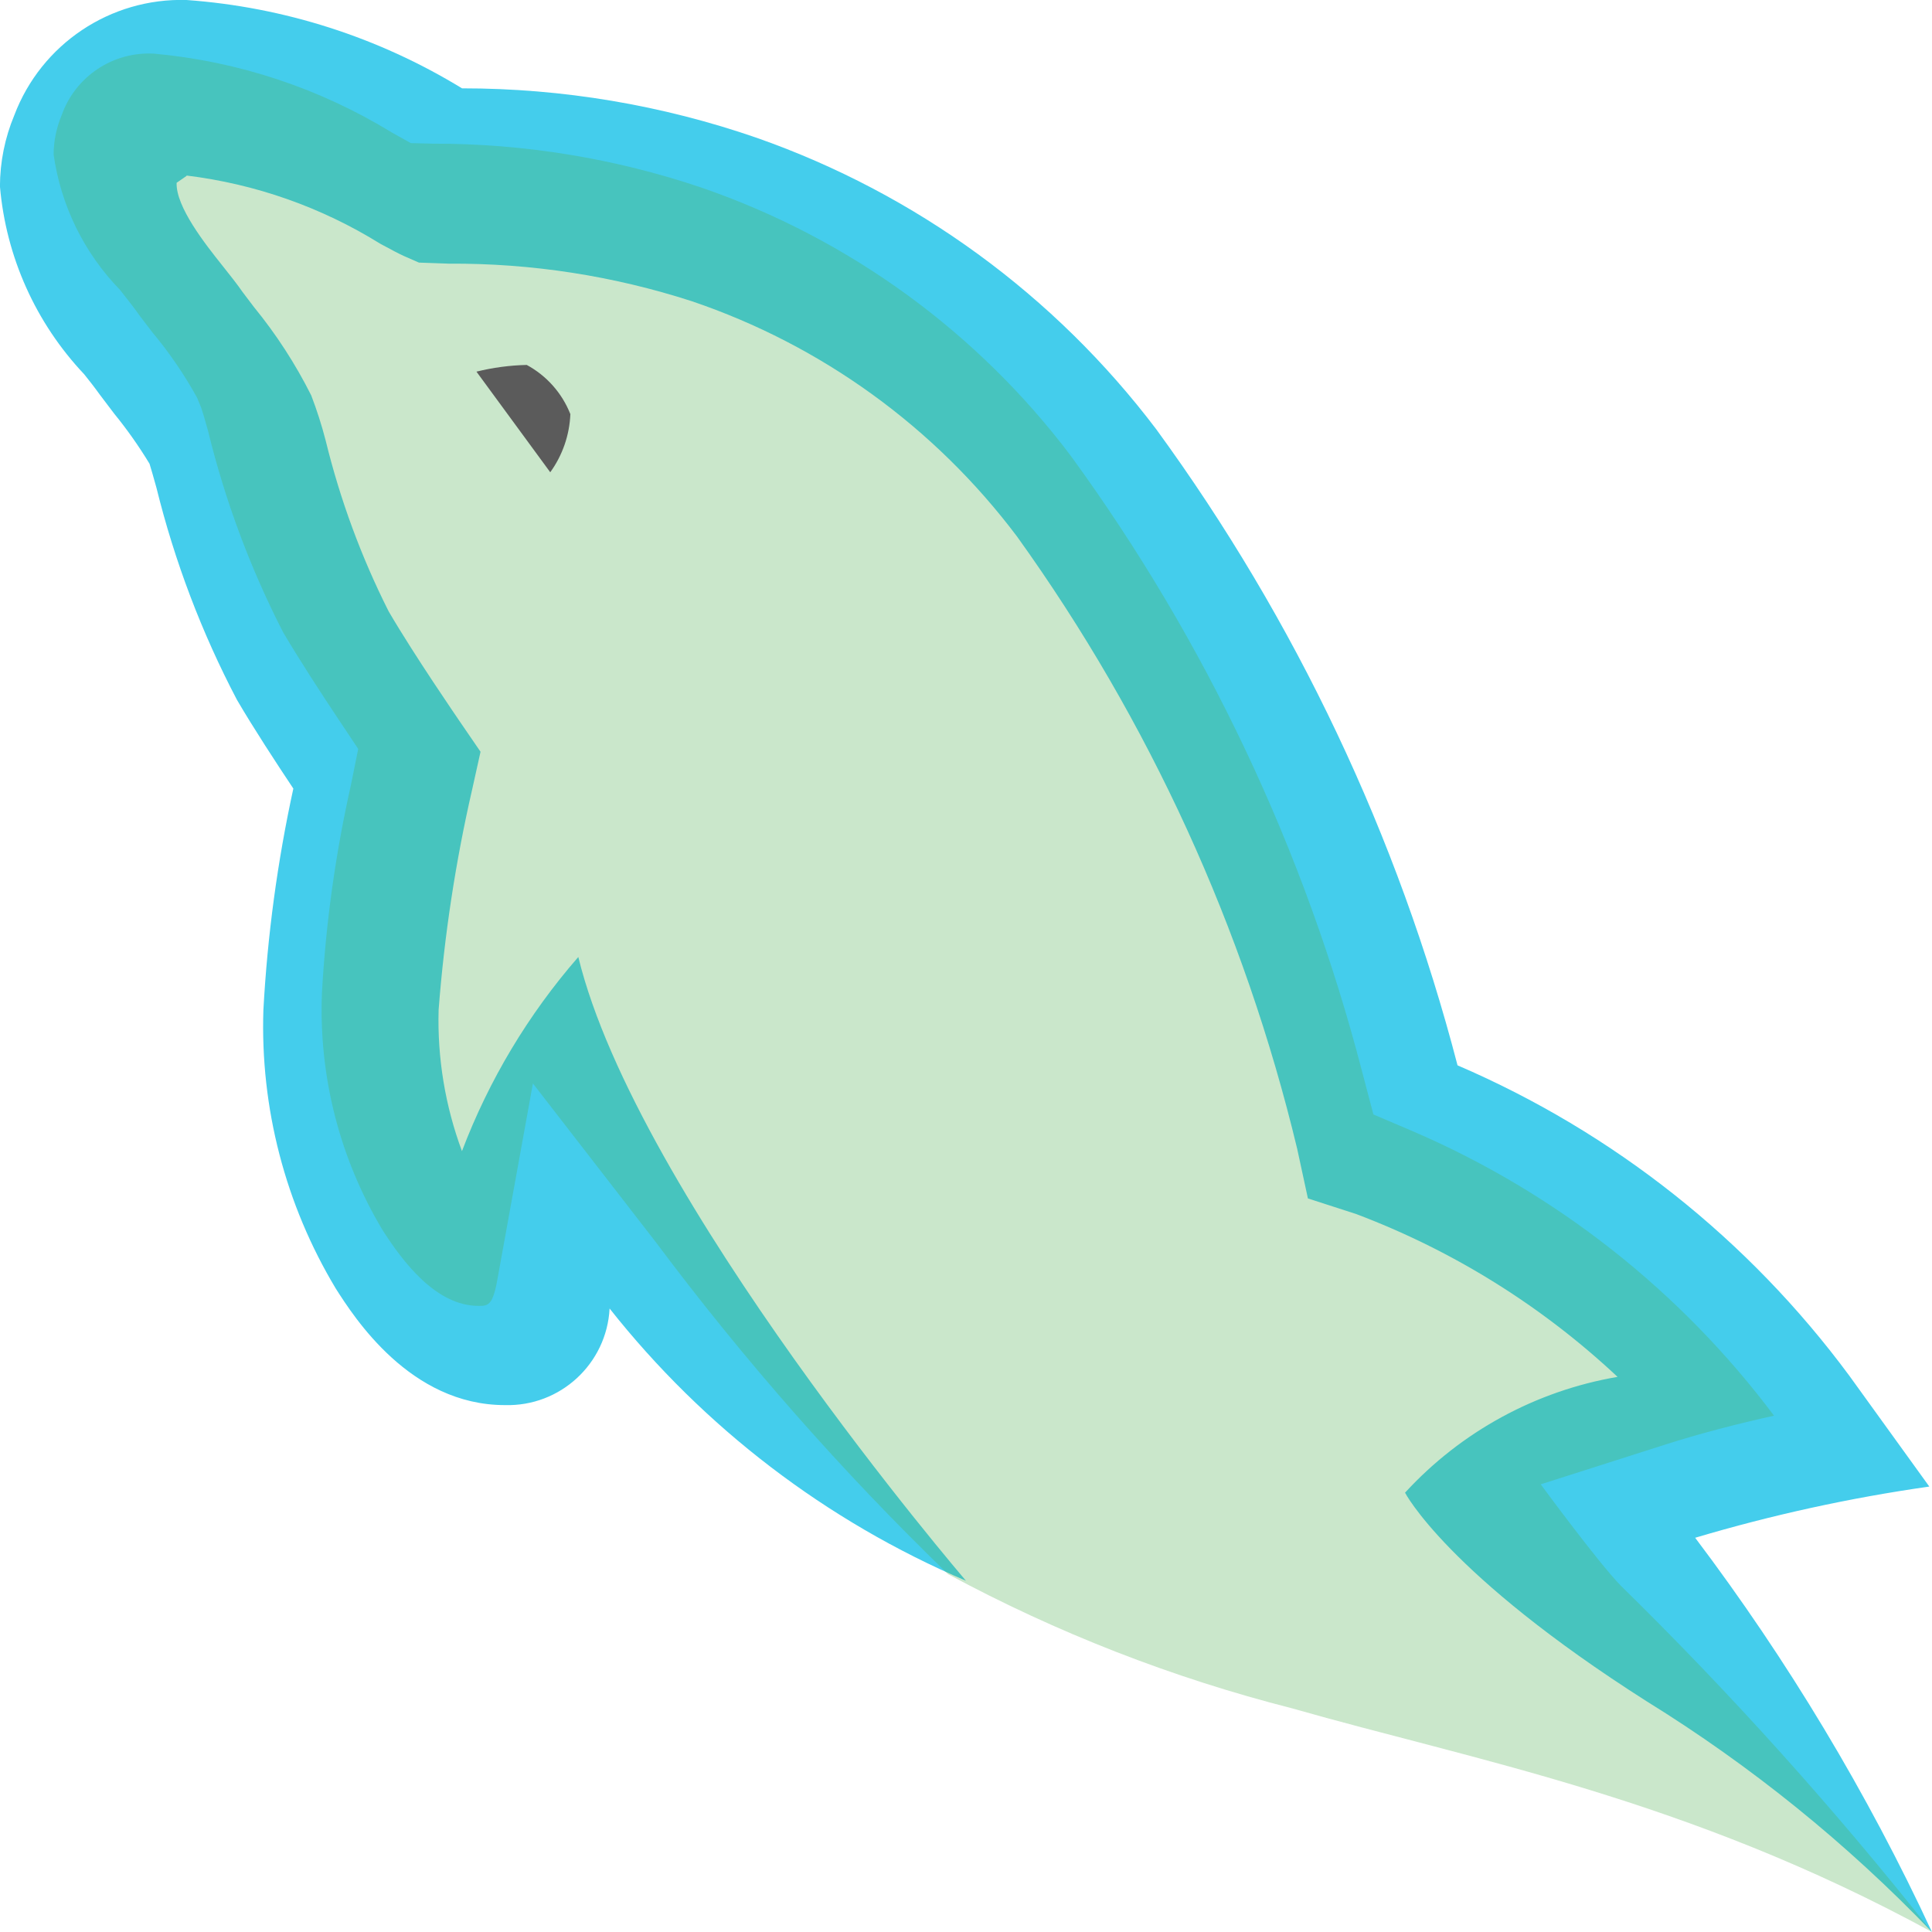
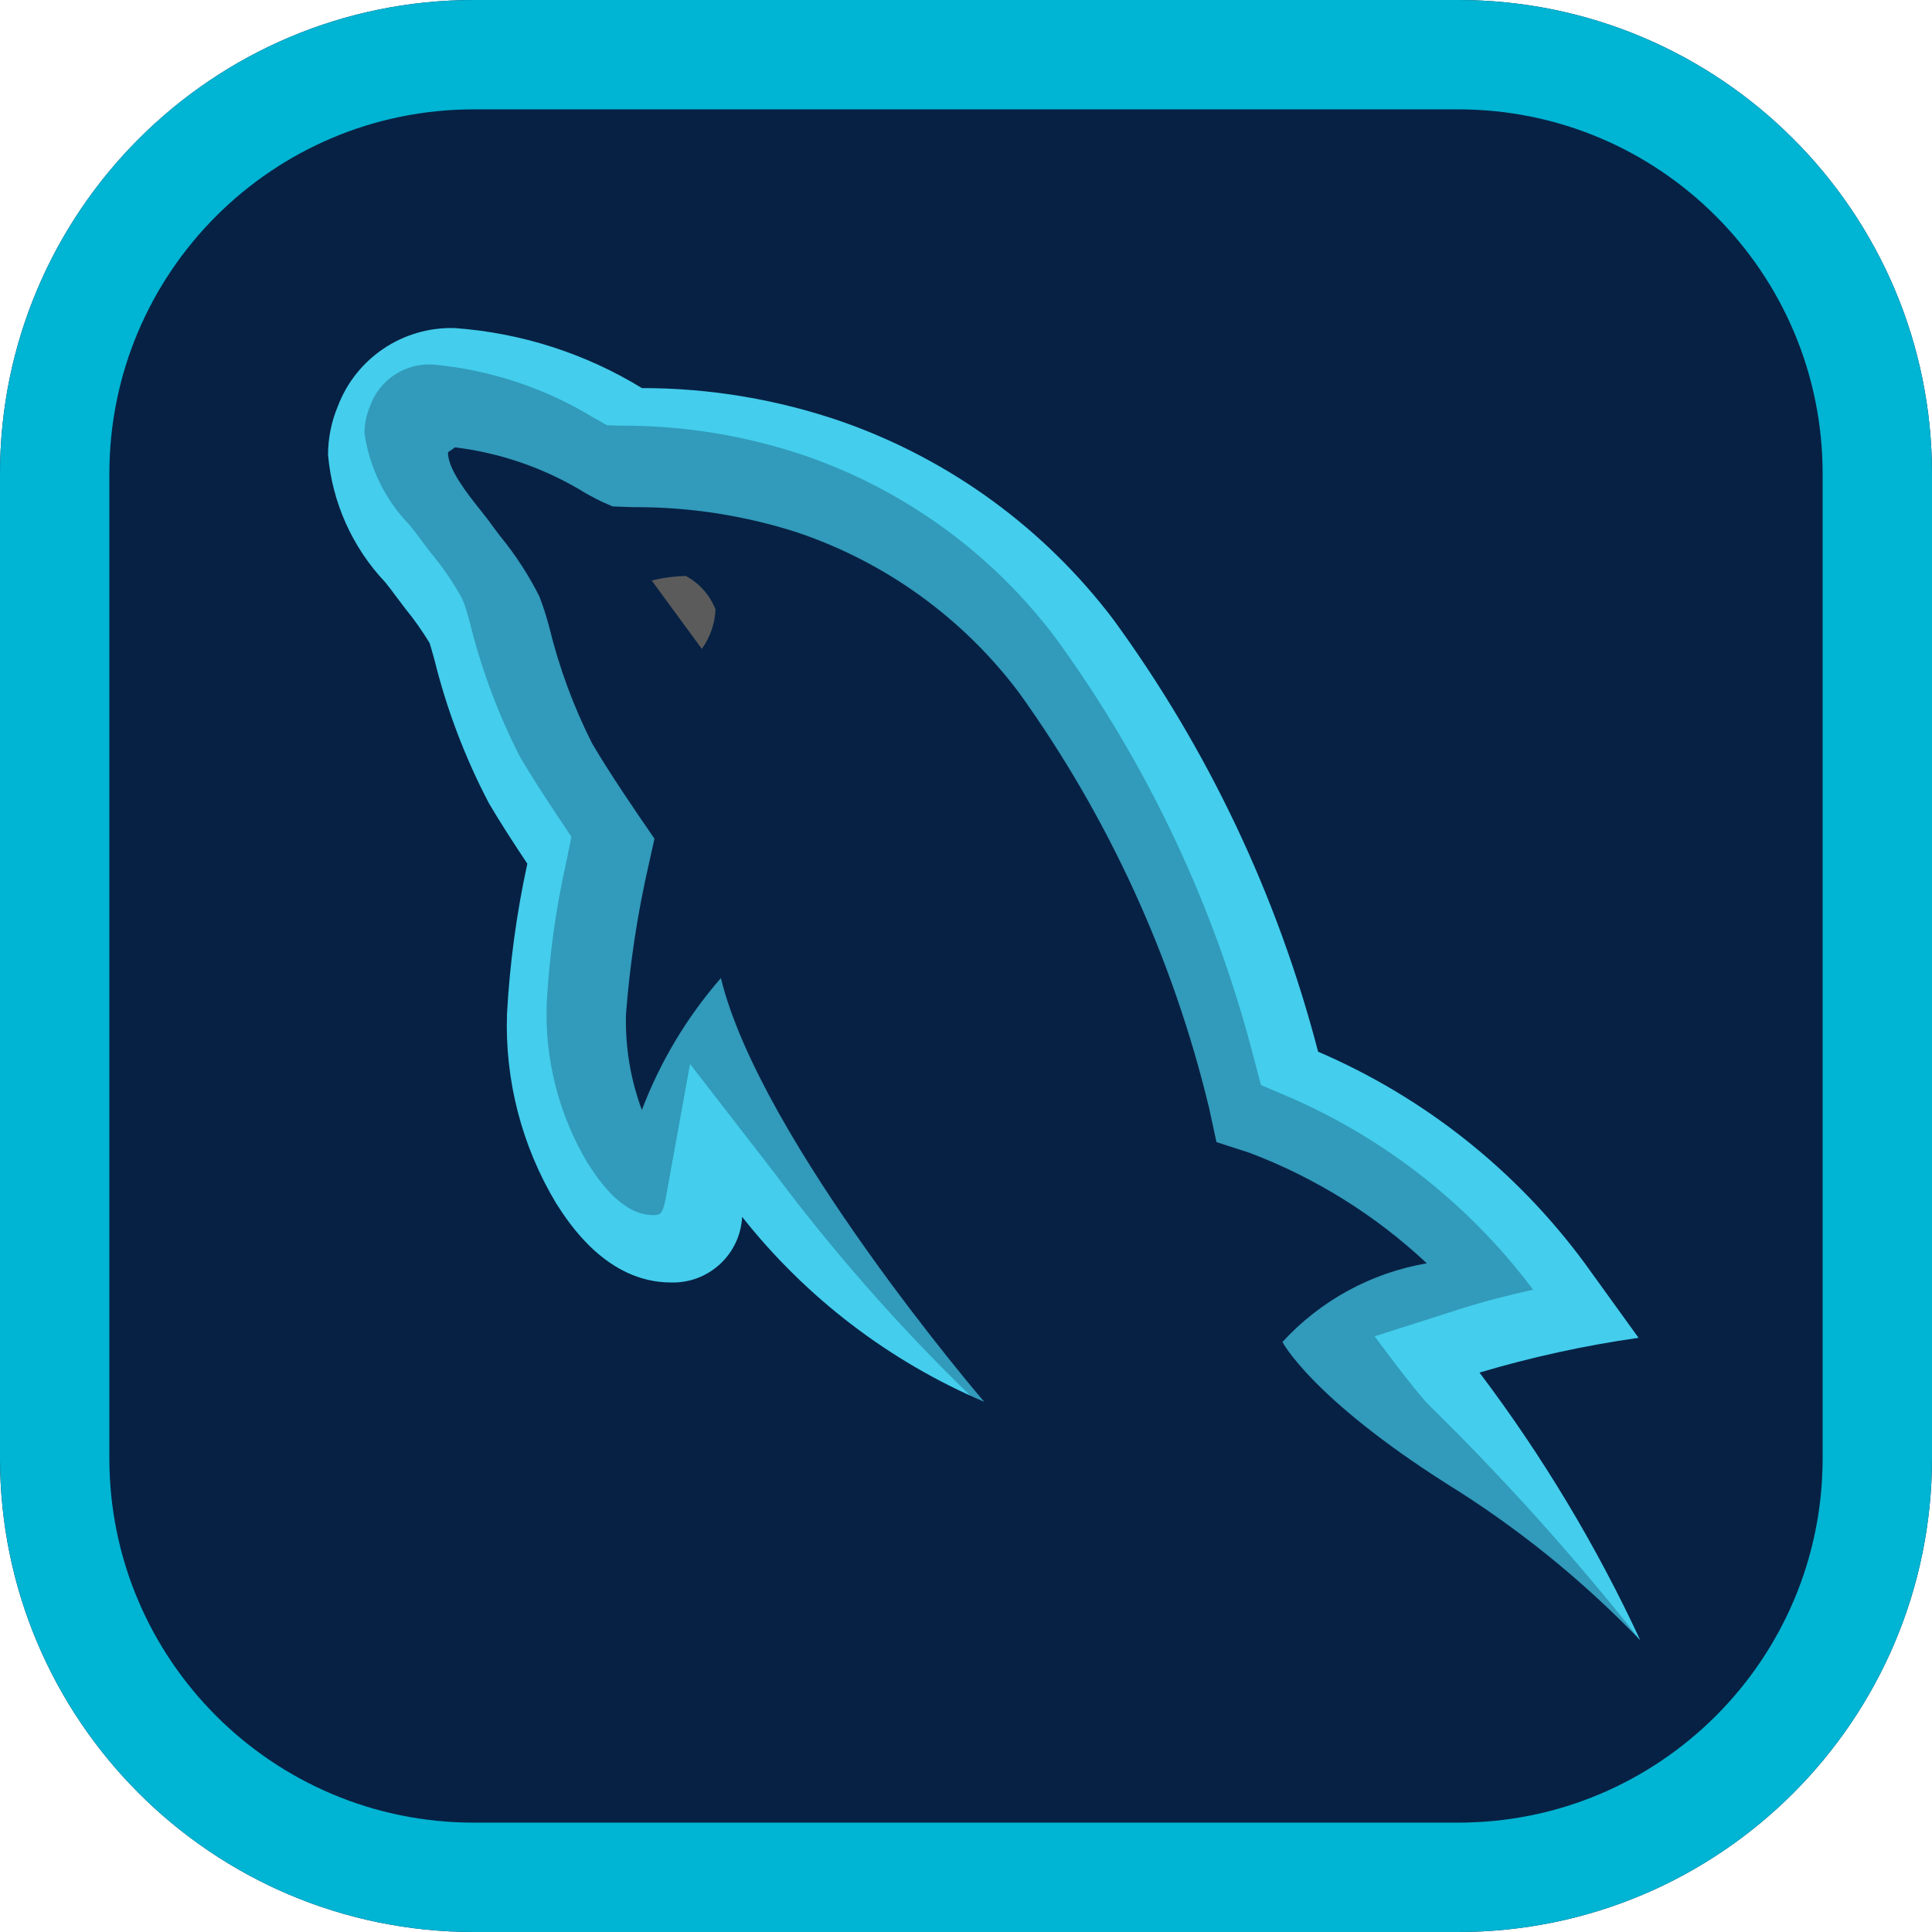
- <svg xmlns="http://www.w3.org/2000/svg" width="35.999" height="36" viewBox="0 0 35.999 36">
-   <path d="M37,37a27.185,27.185,0,0,0-5.318-4.3c-3.721-2.368-4.5-3.886-4.5-3.886a6.97,6.97,0,0,1,3.96-2.158,14.735,14.735,0,0,0-4.87-3.034l-.9-.291-.2-.925A32.6,32.6,0,0,0,19.954,11a12.669,12.669,0,0,0-6.061-4.387,14.4,14.4,0,0,0-4.526-.7l-.56-.02-.283-.124c-.08-.036-.231-.115-.437-.227a8.875,8.875,0,0,0-3.61-1.271l0,.007-.185.128c-.016.45.542,1.152.841,1.528.154.193.29.365.393.514l.206.272A8.924,8.924,0,0,1,6.8,8.367a7.775,7.775,0,0,1,.27.844,14.955,14.955,0,0,0,1.173,3.181c.483.828,1.306,2.021,1.312,2.032l.4.584-.154.694a27.83,27.83,0,0,0-.627,4.115,6.994,6.994,0,0,0,.435,2.633,11.976,11.976,0,0,1,2.168-3.618C12.863,23.3,19,30.455,19,30.455a16.921,16.921,0,0,1-6.64-5.073,1.9,1.9,0,0,1-1.951,1.8c-1.766,0-2.81-1.636-3.152-2.173a9.473,9.473,0,0,1-1.348-5.191,25.961,25.961,0,0,1,.558-4.124c-.311-.466-.743-1.127-1.051-1.654a17.559,17.559,0,0,1-1.5-3.952c-.056-.2-.1-.357-.129-.447a8.2,8.2,0,0,0-.658-.933l-.265-.35c-.1-.139-.191-.255-.295-.385A5.821,5.821,0,0,1,1,4.474a3.46,3.46,0,0,1,.267-1.325A3.326,3.326,0,0,1,4.477,1,11.407,11.407,0,0,1,9.61,2.646a16.762,16.762,0,0,1,5.5.925A15.967,15.967,0,0,1,22.547,9,35.092,35.092,0,0,1,28.16,20.851a17.833,17.833,0,0,1,7.3,5.783L36.951,28.7a30.241,30.241,0,0,0-4.363.954A40.6,40.6,0,0,1,37,37Z" transform="translate(-1.001 -1)" fill="#44cdec" />
-   <path d="M29.71,28.658,32,27.927c.675-.217,1.39-.4,2.057-.548a16.634,16.634,0,0,0-6.715-5.293l-.75-.32-.208-.79A33.975,33.975,0,0,0,20.958,9.5a14.556,14.556,0,0,0-6.875-5,15.559,15.559,0,0,0-5.022-.823l-.405-.01-.357-.2A10.267,10.267,0,0,0,3.874,2,1.723,1.723,0,0,0,2.149,3.15,1.92,1.92,0,0,0,2,3.877,4.522,4.522,0,0,0,3.236,6.4c.157.2.257.325.362.475l.235.308a7.789,7.789,0,0,1,.843,1.232l.073.18c.033.093.075.242.127.427a17.113,17.113,0,0,0,1.4,3.758c.3.51.715,1.147,1.017,1.6l.383.575-.137.678A23.6,23.6,0,0,0,7,19.5a7.975,7.975,0,0,0,1.125,4.413c.382.6,1,1.42,1.792,1.42.17,0,.262,0,.347-.465l.667-3.68,2.29,2.957a51.437,51.437,0,0,0,5.447,6.188,28.12,28.12,0,0,0,6.412,2.5C28.437,33.795,32.417,34.5,37,37a68.5,68.5,0,0,0-5.8-6.455C30.78,30.115,29.71,28.658,29.71,28.658Z" transform="translate(-1.001 -1)" fill="#4caf50" opacity="0.3" />
-   <path d="M7.187,5a4.319,4.319,0,0,0-.937.125L7.625,7A1.987,1.987,0,0,0,8,5.917,1.79,1.79,0,0,0,7.187,5" transform="translate(2.628 1.8)" fill="#5b5b5b" fill-rule="evenodd" />
+ <svg xmlns="http://www.w3.org/2000/svg" width="53" height="53" viewBox="0 0 53 53">
+   <g transform="translate(-1532 -219)">
+     <g transform="translate(1532 219)" fill="#072144" stroke="#00b4d3" stroke-width="3">
+       <rect width="53" height="53" rx="13" stroke="none" />
+       <rect x="1.5" y="1.5" width="50" height="50" rx="11.5" fill="none" />
+     </g>
+     <g transform="translate(1541 228)">
+       <path d="M37,37a27.185,27.185,0,0,0-5.318-4.3c-3.721-2.368-4.5-3.886-4.5-3.886a6.97,6.97,0,0,1,3.96-2.158,14.735,14.735,0,0,0-4.87-3.034l-.9-.291-.2-.925A32.6,32.6,0,0,0,19.954,11a12.669,12.669,0,0,0-6.061-4.387,14.4,14.4,0,0,0-4.526-.7l-.56-.02-.283-.124c-.08-.036-.231-.115-.437-.227a8.875,8.875,0,0,0-3.61-1.271l0,.007-.185.128c-.016.45.542,1.152.841,1.528.154.193.29.365.393.514l.206.272A8.924,8.924,0,0,1,6.8,8.367a7.775,7.775,0,0,1,.27.844,14.955,14.955,0,0,0,1.173,3.181c.483.828,1.306,2.021,1.312,2.032l.4.584-.154.694a27.83,27.83,0,0,0-.627,4.115,6.994,6.994,0,0,0,.435,2.633,11.976,11.976,0,0,1,2.168-3.618C12.863,23.3,19,30.455,19,30.455a16.921,16.921,0,0,1-6.64-5.073,1.9,1.9,0,0,1-1.951,1.8c-1.766,0-2.81-1.636-3.152-2.173a9.473,9.473,0,0,1-1.348-5.191,25.961,25.961,0,0,1,.558-4.124c-.311-.466-.743-1.127-1.051-1.654a17.559,17.559,0,0,1-1.5-3.952c-.056-.2-.1-.357-.129-.447a8.2,8.2,0,0,0-.658-.933l-.265-.35c-.1-.139-.191-.255-.295-.385A5.821,5.821,0,0,1,1,4.474a3.46,3.46,0,0,1,.267-1.325A3.326,3.326,0,0,1,4.477,1,11.407,11.407,0,0,1,9.61,2.646a16.762,16.762,0,0,1,5.5.925A15.967,15.967,0,0,1,22.547,9,35.093,35.093,0,0,1,28.16,20.851a17.833,17.833,0,0,1,7.3,5.783L36.951,28.7a30.241,30.241,0,0,0-4.363.954A40.6,40.6,0,0,1,37,37Z" transform="translate(-1.001 -1)" fill="#44cdec" />
+       <path d="M29.71,28.658,32,27.927c.675-.217,1.39-.4,2.057-.548a16.634,16.634,0,0,0-6.715-5.293l-.75-.32-.208-.79A33.975,33.975,0,0,0,20.958,9.5a14.556,14.556,0,0,0-6.875-5,15.559,15.559,0,0,0-5.022-.823l-.405-.01-.357-.2A10.267,10.267,0,0,0,3.874,2,1.723,1.723,0,0,0,2.149,3.15,1.92,1.92,0,0,0,2,3.877,4.522,4.522,0,0,0,3.236,6.4c.157.2.257.325.362.475l.235.308a7.789,7.789,0,0,1,.843,1.232l.073.18c.033.093.075.242.127.427a17.113,17.113,0,0,0,1.4,3.758c.3.51.715,1.147,1.017,1.6l.383.575-.137.678A23.6,23.6,0,0,0,7,19.5a7.975,7.975,0,0,0,1.125,4.413c.382.6,1,1.42,1.792,1.42.17,0,.262,0,.347-.465l.667-3.68,2.29,2.957a51.437,51.437,0,0,0,5.447,6.188,28.12,28.12,0,0,0,6.412,2.5C28.437,33.795,32.417,34.5,37,37a68.5,68.5,0,0,0-5.8-6.455C30.78,30.115,29.71,28.658,29.71,28.658Z" transform="translate(-1.001 -1)" fill="#072144" opacity="0.3" />
+       <path d="M7.187,5a4.319,4.319,0,0,0-.937.125L7.625,7A1.987,1.987,0,0,0,8,5.917,1.79,1.79,0,0,0,7.187,5" transform="translate(2.628 1.8)" fill="#5b5b5b" fill-rule="evenodd" />
+     </g>
+   </g>
</svg>
